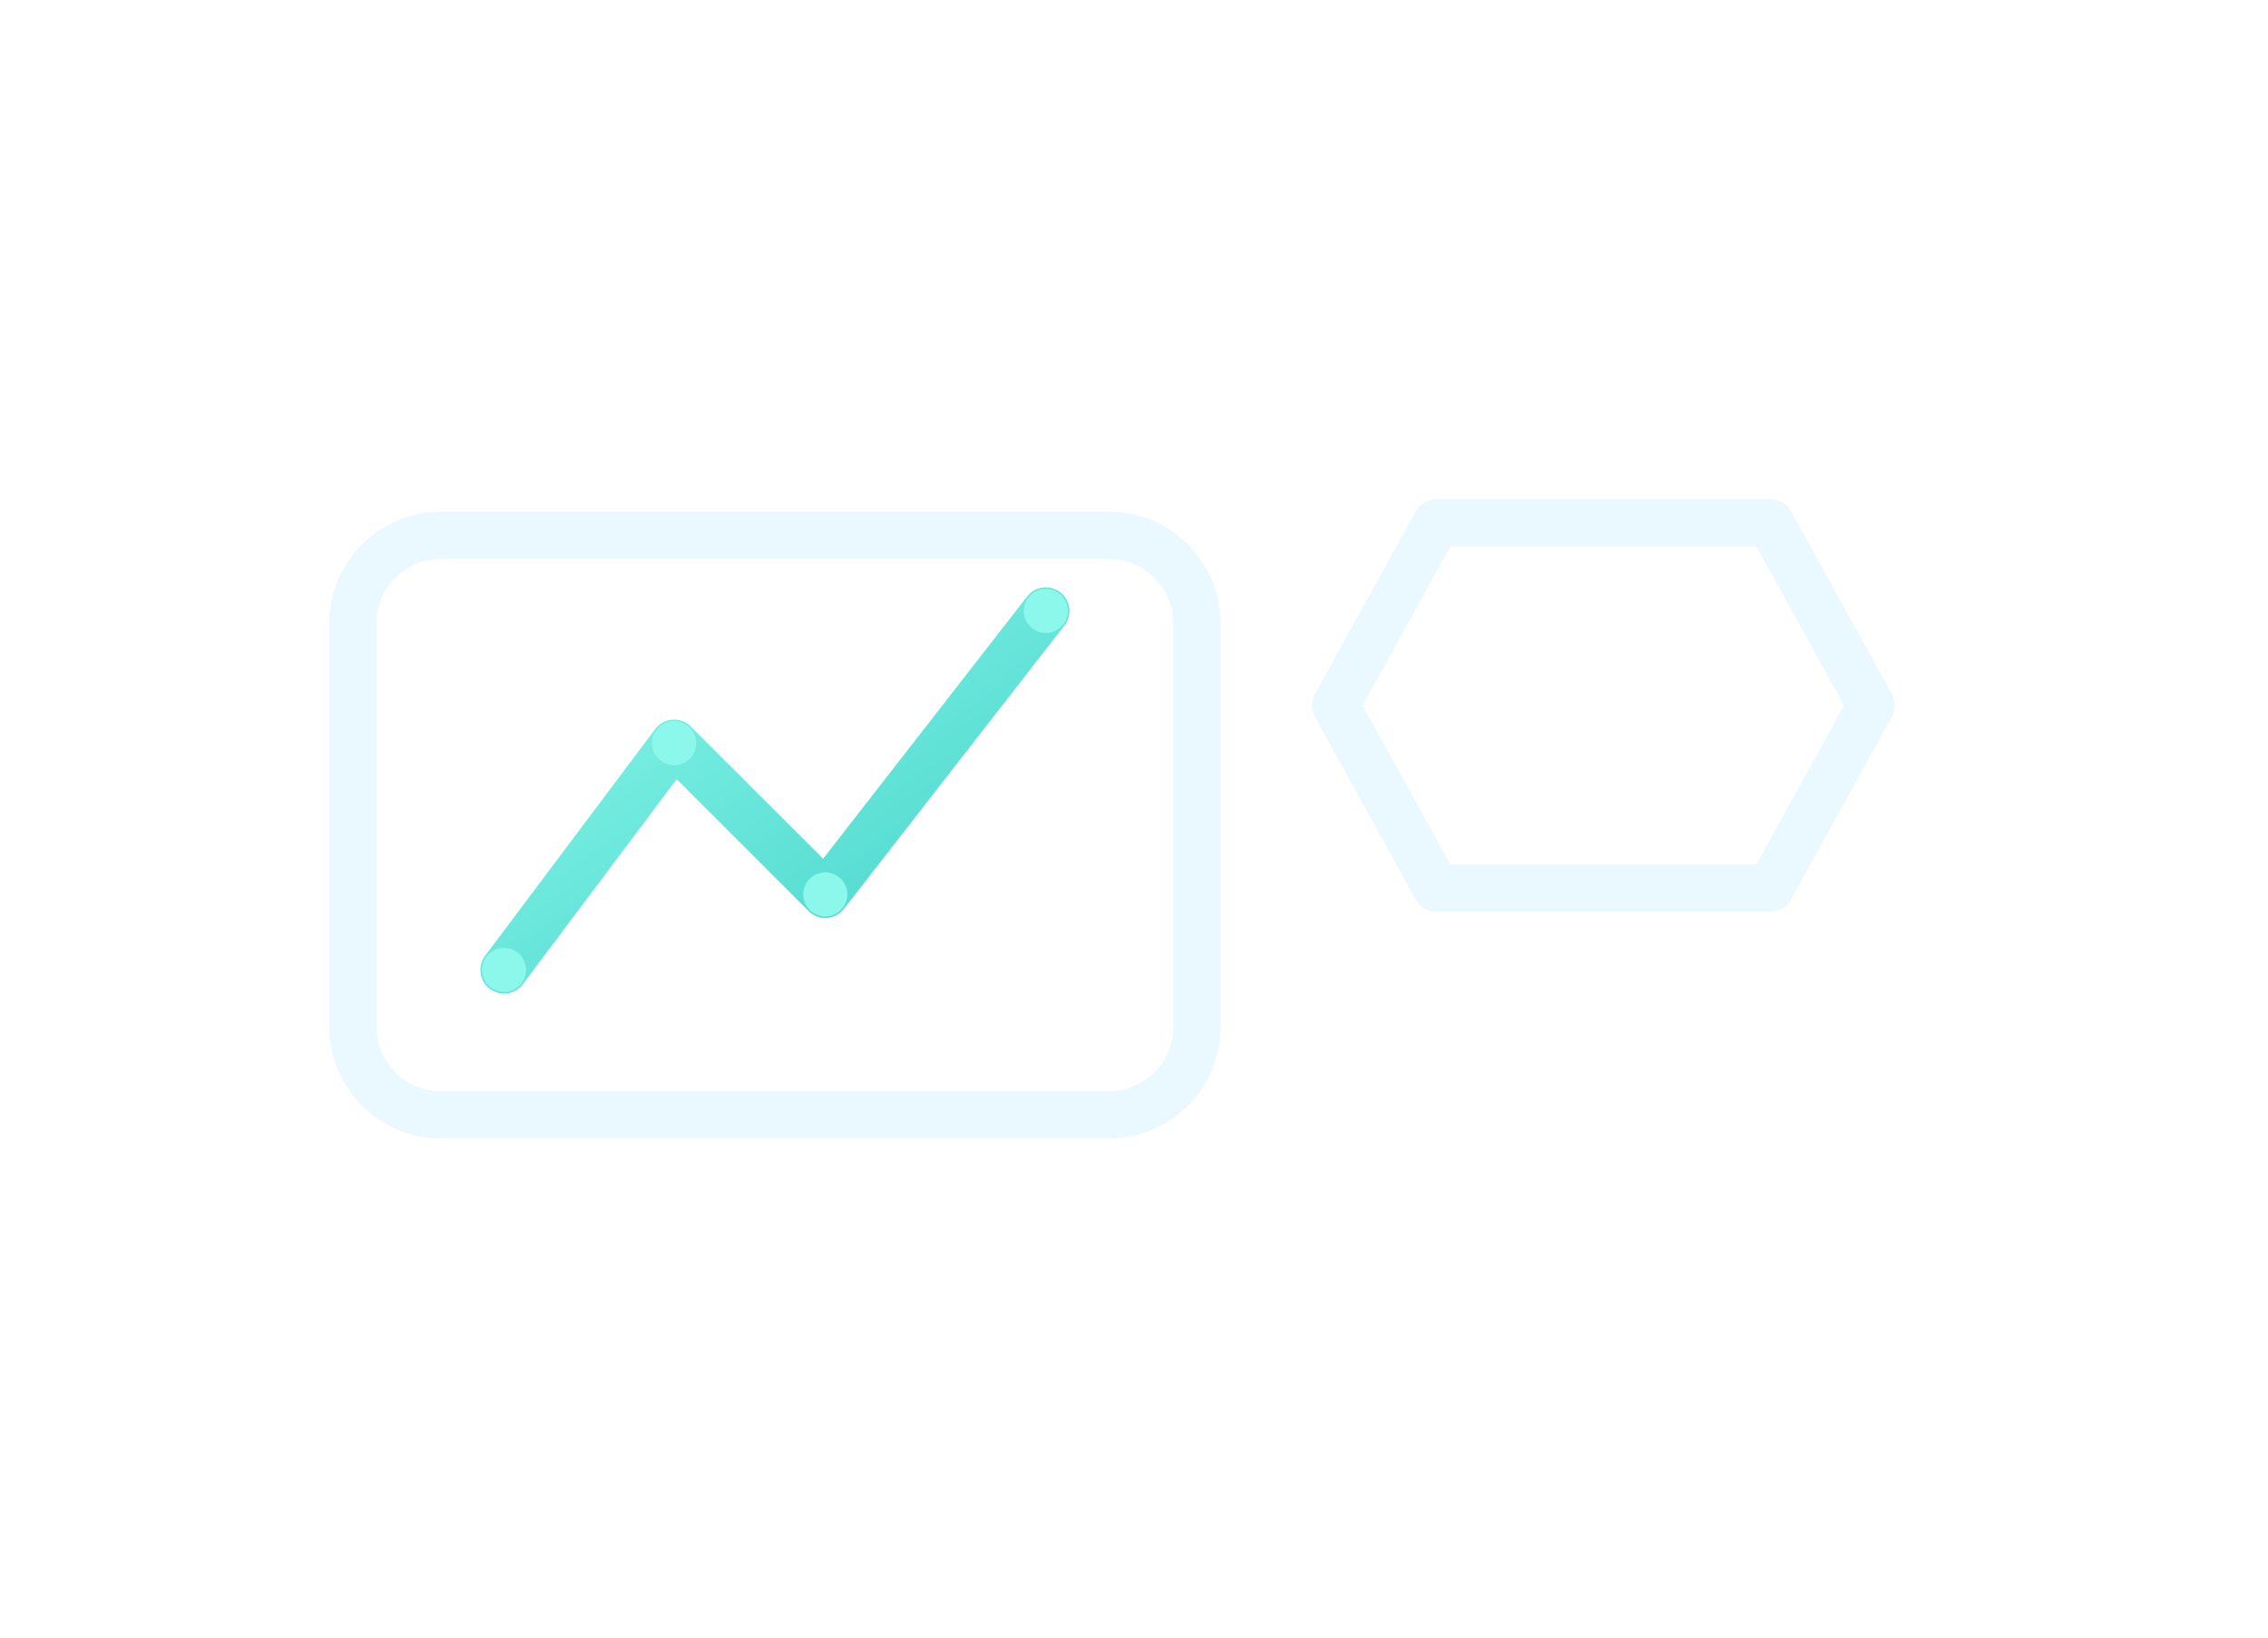
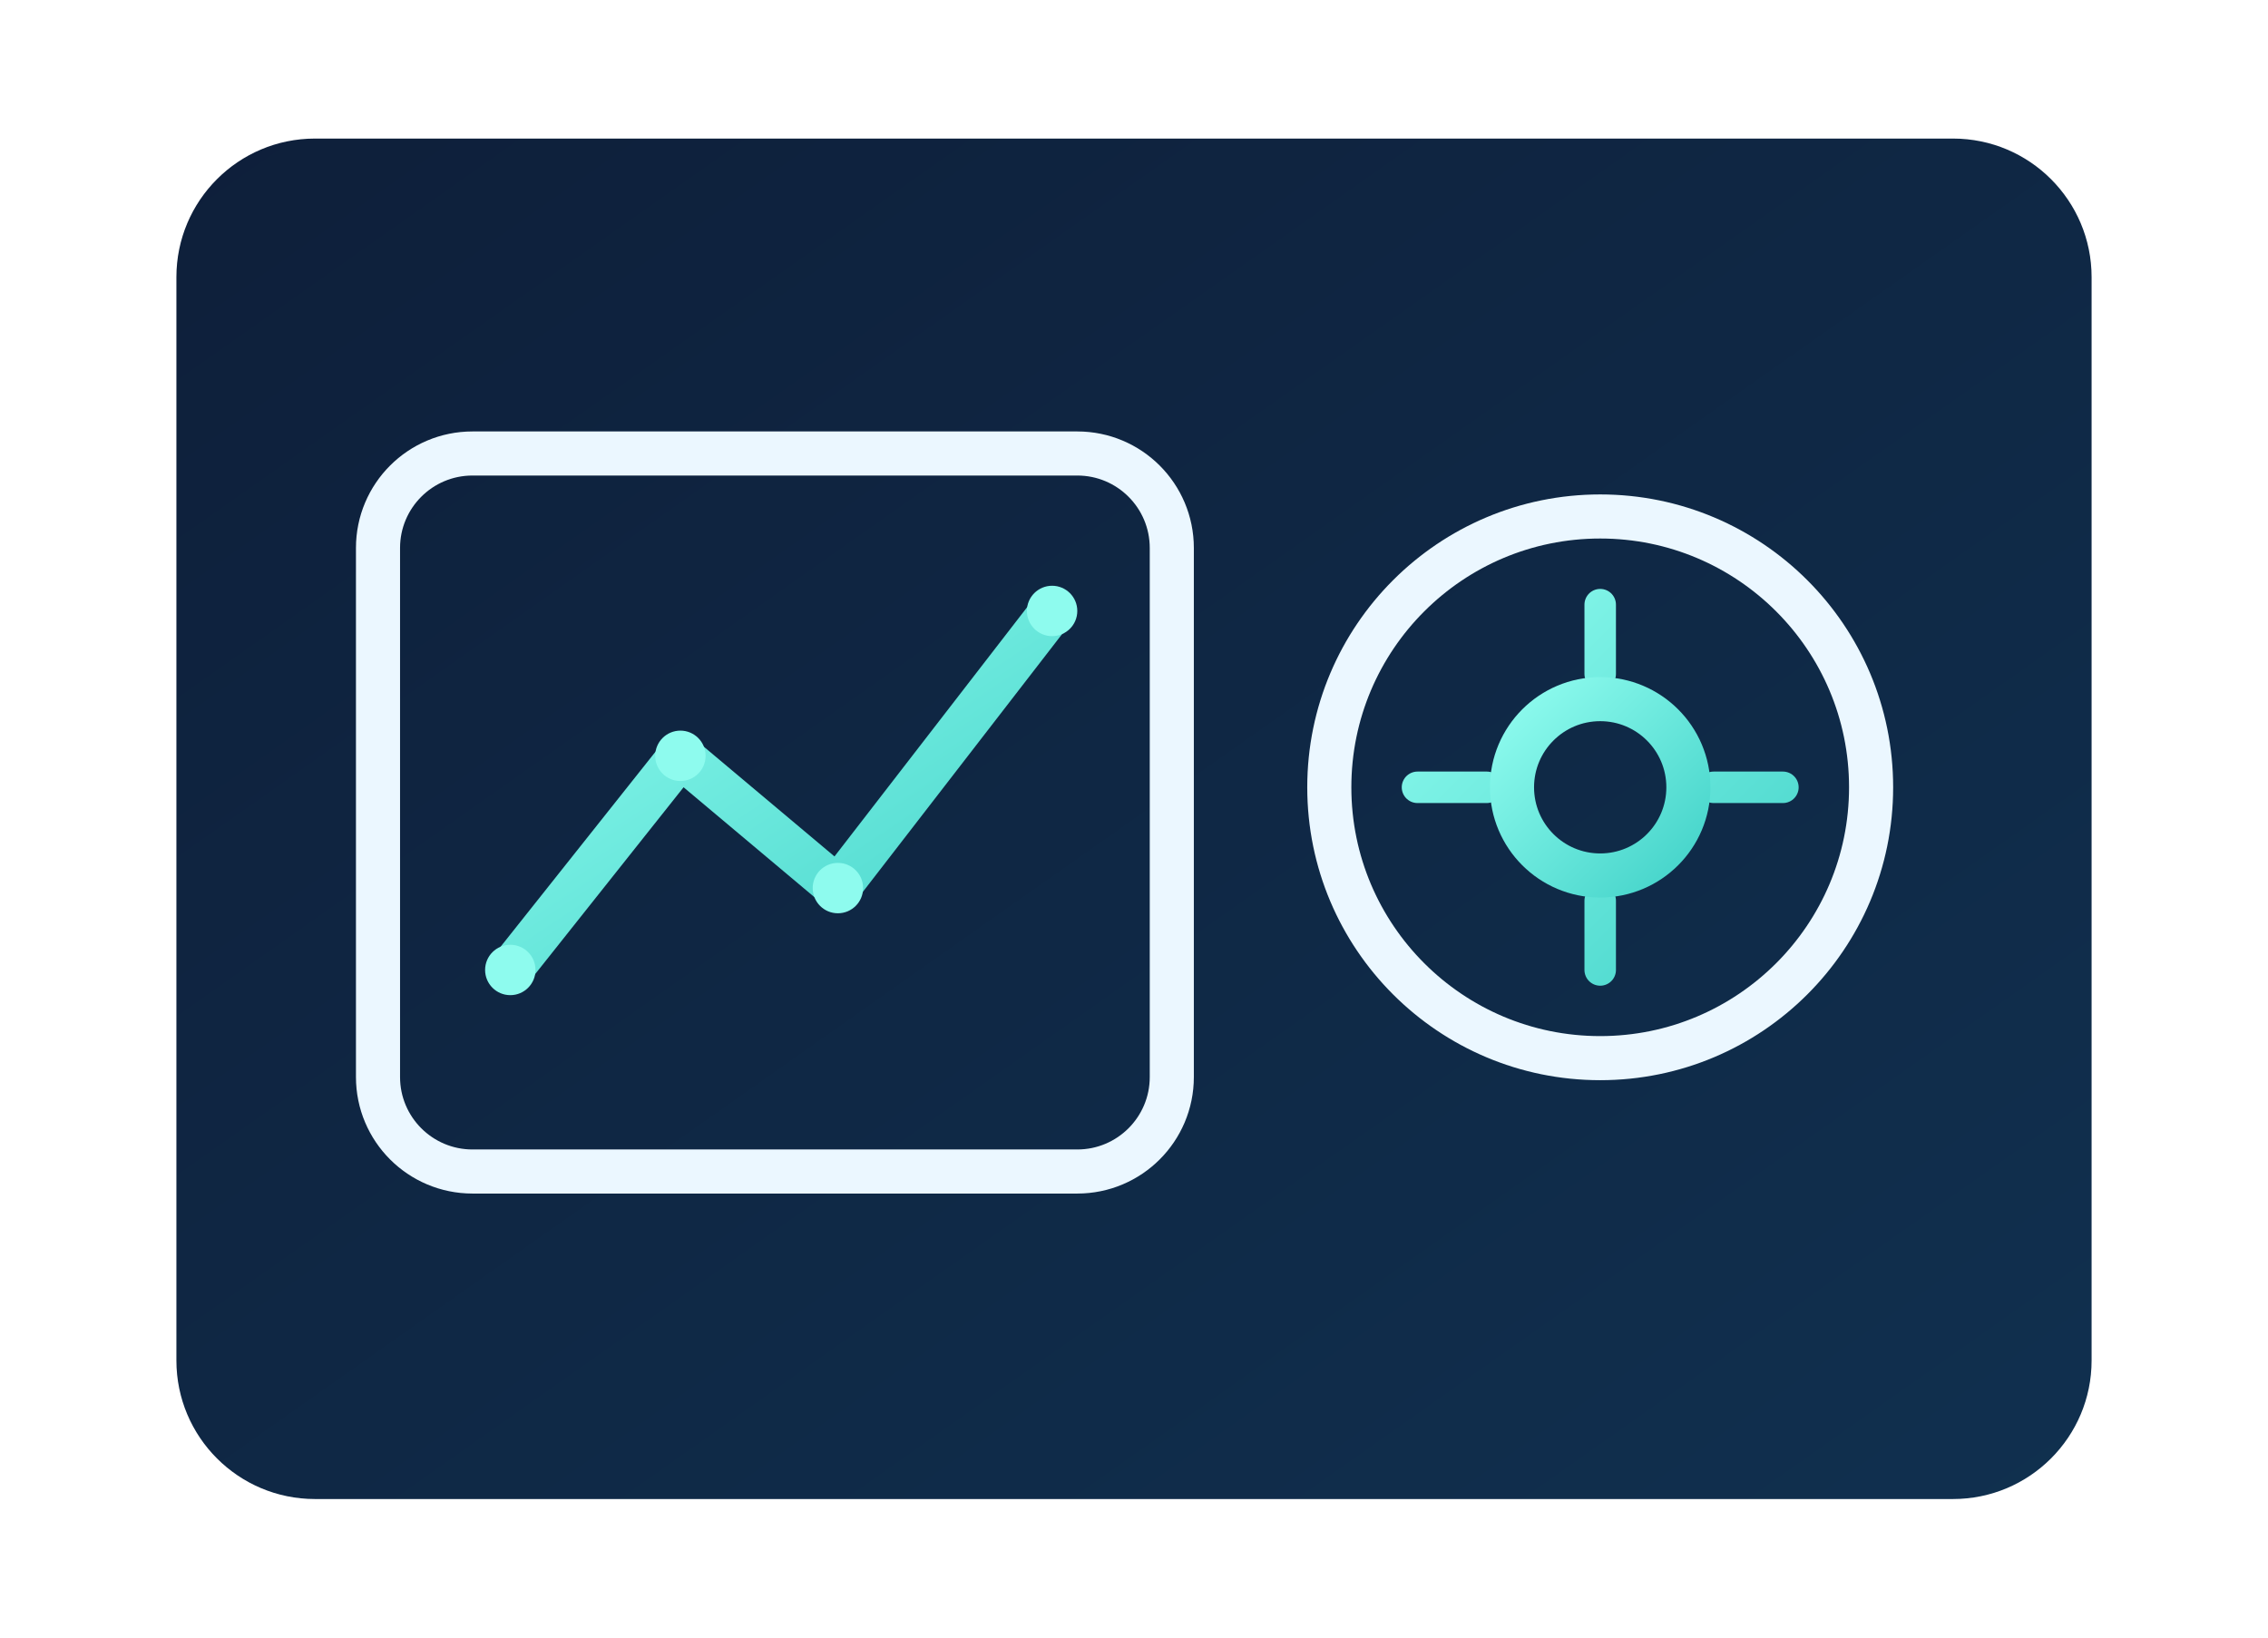
<svg xmlns="http://www.w3.org/2000/svg" viewBox="0 0 720 520" role="img" aria-label="Progetto su misura costruito con strategia">
  <defs>
-     <linearGradient id="aqua03" x1="0" y1="0" x2="1" y2="1">
-       <stop offset="0" stop-color="#8cf8eb" />
-       <stop offset="1" stop-color="#44d3c9" />
+     <linearGradient id="bg03" x1="0" y1="0" x2="1" y2="1">
+       <stop offset="0" stop-color="#0e1f3a" />
+       <stop offset="1" stop-color="#10304f" />
+     </linearGradient>
+     <linearGradient id="acc03" x1="0" y1="0" x2="1" y2="1">
+       <stop offset="0" stop-color="#8efbee" />
+       <stop offset="1" stop-color="#45d4ca" />
    </linearGradient>
    <style>
-       .ln{fill:none;stroke-linecap:round;stroke-linejoin:round;vector-effect:non-scaling-stroke}
-       .w{stroke:#eaf8ff;stroke-width:15}
-       .a{stroke:url(#aqua03);stroke-width:15}
-       .m{animation:move 4s ease-in-out infinite}
-       @keyframes move{0%,100%{transform:translateY(0)}50%{transform:translateY(-7px)}}
+       .stroke{fill:none;stroke-linecap:round;stroke-linejoin:round;vector-effect:non-scaling-stroke}
+       .w{stroke:#ebf7ff;stroke-width:14}
+       .a{stroke:url(#acc03);stroke-width:14}
+       .bob{animation:bob 4s ease-in-out infinite}
+       .spin{transform-origin:508px 250px;animation:spin 8s linear infinite}
+       @keyframes bob{0%,100%{transform:translateY(0)}50%{transform:translateY(-8px)}}
+       @keyframes spin{to{transform:rotate(360deg)}}
    </style>
  </defs>
-   <g class="m" transform-origin="246 262">
-     <rect x="112" y="170" width="268" height="184" rx="28" class="ln w" />
-     <path d="M160 308l54-72 48 48 70-90" class="ln a" />
-     <circle cx="160" cy="308" r="7" fill="#8cf8eb" />
-     <circle cx="214" cy="236" r="7" fill="#8cf8eb" />
-     <circle cx="262" cy="284" r="7" fill="#8cf8eb" />
-     <circle cx="332" cy="194" r="7" fill="#8cf8eb" />
+   <rect x="56" y="44" width="608" height="432" rx="44" fill="url(#bg03)" />
+   <g class="bob" transform-origin="246 258">
+     <rect x="120" y="144" width="252" height="228" rx="30" class="stroke w" />
+     <path d="M162 308l54-68 50 42 68-88" class="stroke a" />
+     <circle cx="162" cy="308" r="8" fill="#8efbee" />
+     <circle cx="216" cy="240" r="8" fill="#8efbee" />
+     <circle cx="266" cy="282" r="8" fill="#8efbee" />
+     <circle cx="334" cy="194" r="8" fill="#8efbee" />
  </g>
-   <g class="m" transform-origin="510 240" style="animation-delay:.25s">
-     <path d="M456 166h106l32 58-32 58H456l-32-58z" class="ln w" />
-     <path d="M468 224h84" class="ln a" />
-     <path d="M502 194v60" class="ln a" />
+   <g class="bob" transform-origin="508 250" style="animation-delay:.2s">
+     <circle cx="508" cy="250" r="86" class="stroke w" />
+     <g class="spin">
+       <path d="M508 192v22M508 286v22M450 250h22M544 250h22" class="stroke a" style="stroke-width:10" />
+     </g>
+     <circle cx="508" cy="250" r="28" class="stroke a" />
  </g>
-   <path d="M382 236h58" class="ln a" />
</svg>
